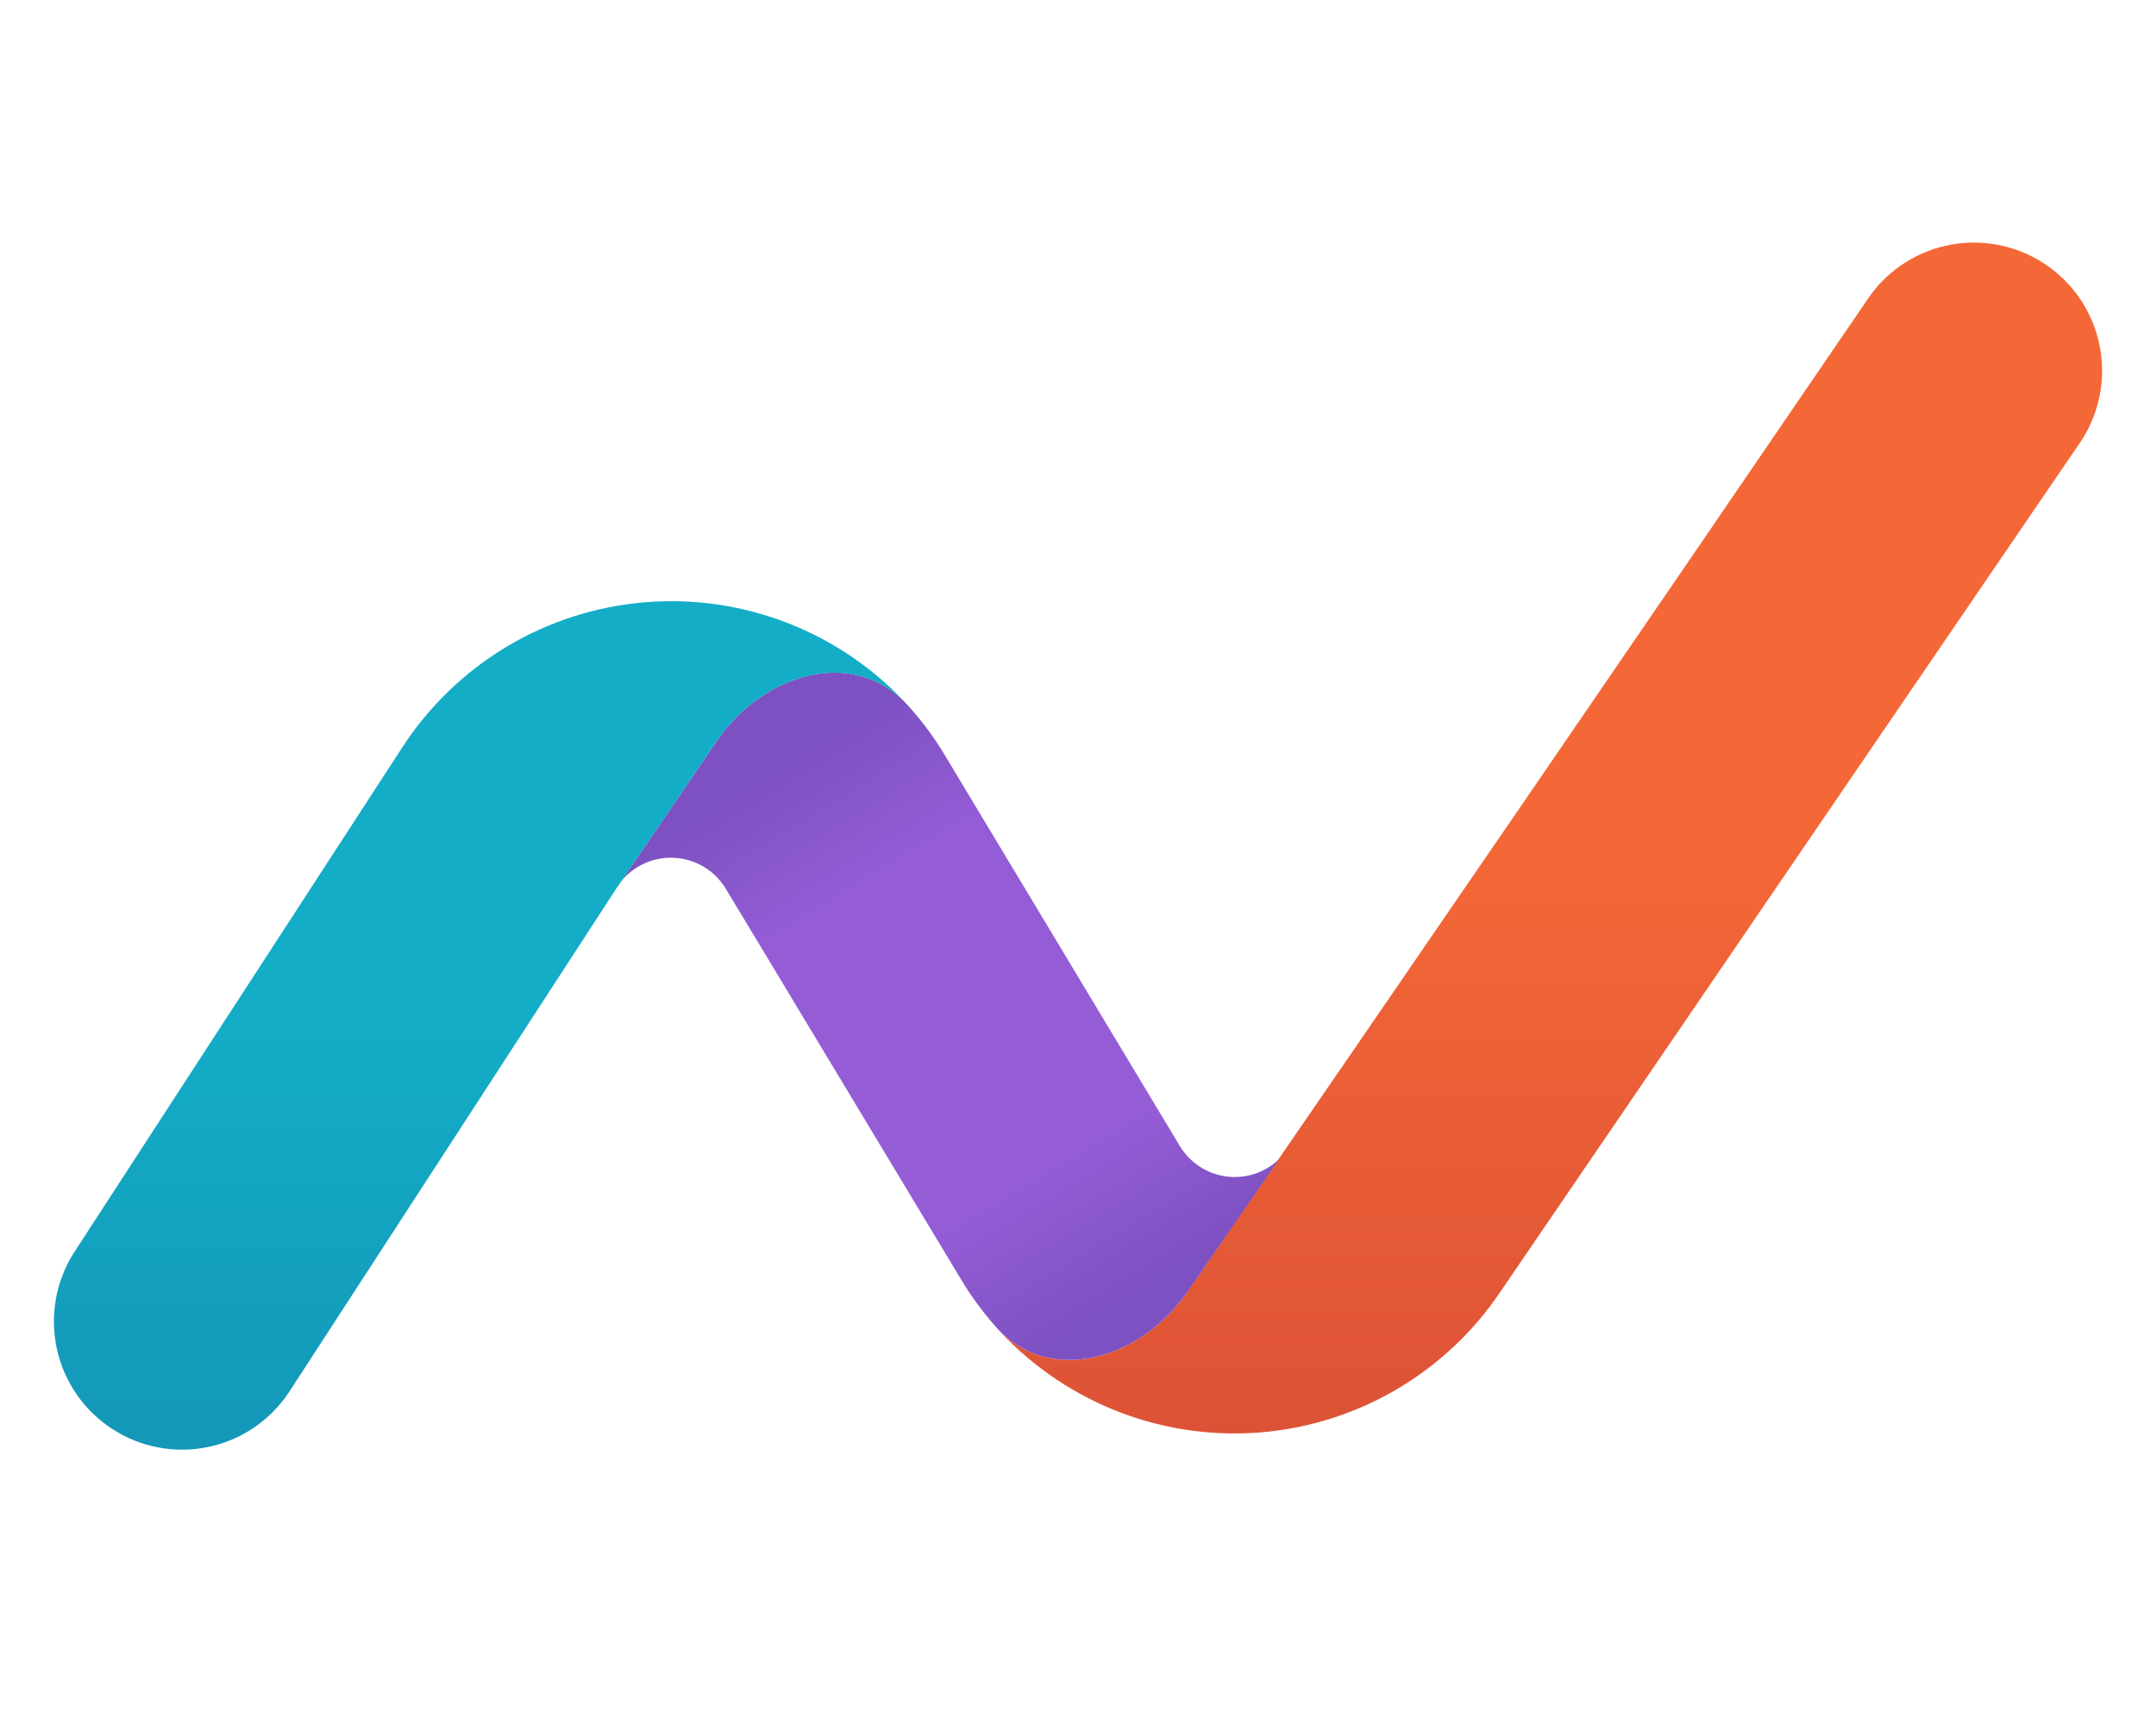
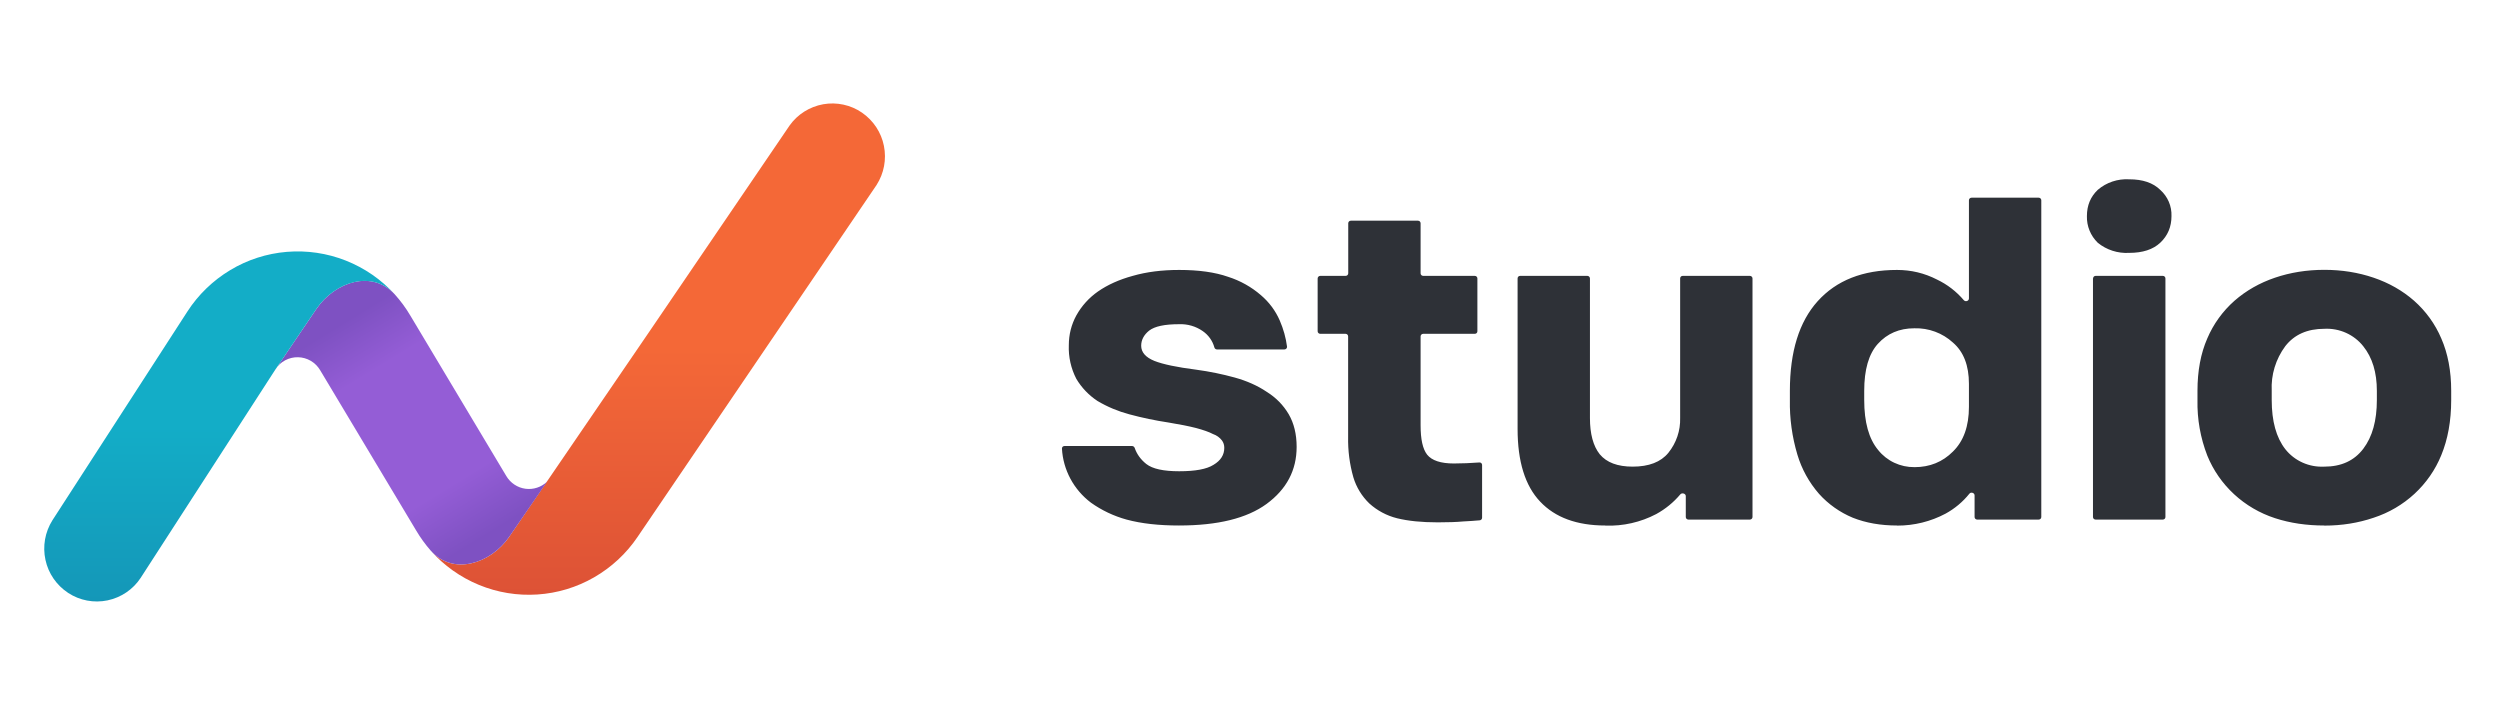
- <svg xmlns="http://www.w3.org/2000/svg" width="80" height="64" viewBox="0 0 80 64" fill="none">
-   <path d="M44.05 47.948C42.338 50.429 38.929 51.467 36.932 49.208C38.134 50.556 39.628 51.612 41.3 52.297C42.971 52.981 44.777 53.275 46.579 53.158C48.382 53.04 50.134 52.513 51.702 51.617C53.271 50.721 54.614 49.48 55.631 47.987L77.24 16.335C77.913 15.293 78.151 14.029 77.906 12.813C77.66 11.598 76.949 10.526 75.924 9.827C74.899 9.128 73.642 8.857 72.421 9.072C71.199 9.286 70.109 9.97 69.385 10.976C60.964 23.314 52.519 35.635 44.05 47.94V47.948Z" fill="url(#paint0_linear)" />
-   <path d="M22.909 32.902L26.595 27.488C28.291 25.007 31.668 23.945 33.69 26.172C34.205 26.743 34.681 27.377 35.093 28.075L43.773 42.51C43.956 42.817 44.206 43.078 44.504 43.275C44.802 43.472 45.141 43.599 45.495 43.647C45.85 43.695 46.21 43.663 46.55 43.552C46.89 43.442 47.2 43.256 47.459 43.009L44.05 47.947C42.338 50.429 38.929 51.467 36.932 49.208C36.456 48.661 36.012 48.066 35.624 47.408L26.936 32.981C26.729 32.635 26.437 32.346 26.088 32.144C25.739 31.941 25.344 31.83 24.94 31.823C24.537 31.814 24.138 31.91 23.781 32.098C23.424 32.287 23.121 32.564 22.901 32.902H22.909Z" fill="url(#paint1_linear)" />
-   <path d="M22.972 32.815L22.909 32.902L10.709 51.673C10.014 52.713 8.937 53.437 7.712 53.688C6.487 53.939 5.212 53.698 4.164 53.016C3.115 52.335 2.377 51.268 2.11 50.046C1.843 48.824 2.067 47.546 2.735 46.489L14.934 27.718C15.925 26.195 17.25 24.919 18.81 23.987C20.37 23.056 22.122 22.494 23.933 22.345C25.744 22.196 27.564 22.463 29.255 23.126C30.947 23.79 32.463 24.832 33.69 26.172C31.668 23.953 28.291 25.007 26.595 27.488L22.972 32.815Z" fill="url(#paint2_linear)" />
-   <defs>
-     <linearGradient id="paint0_linear" x1="57.466" y1="31" x2="57.466" y2="53.183" gradientUnits="userSpaceOnUse">
-       <stop stop-color="#F46837" />
-       <stop offset="1" stop-color="#DD5236" />
-     </linearGradient>
-     <linearGradient id="paint1_linear" x1="35.18" y1="24.955" x2="47.184" y2="44.671" gradientUnits="userSpaceOnUse">
-       <stop stop-color="#7E51C2" />
-       <stop offset="0.223" stop-color="#945DD6" />
-       <stop offset="0.76" stop-color="#945DD6" />
-       <stop offset="1" stop-color="#7E51C2" />
-     </linearGradient>
-     <linearGradient id="paint2_linear" x1="17.845" y1="38" x2="17.845" y2="53.785" gradientUnits="userSpaceOnUse">
-       <stop stop-color="#13ADC7" />
-       <stop offset="1" stop-color="#1497B8" />
-     </linearGradient>
-   </defs>
+ <svg xmlns="http://www.w3.org/2000/svg" fill="none" height="64" viewBox="0 0 226 64" width="226">
+   <linearGradient id="a" gradientUnits="userSpaceOnUse" x1="59.466" x2="59.466" y1="31.468" y2="53.768">
+     <stop offset="0" stop-color="#f46837" />
+     <stop offset="1" stop-color="#dd5236" />
+   </linearGradient>
+   <linearGradient id="b" gradientUnits="userSpaceOnUse" x1="37.18" x2="49.276" y1="25.39" y2="45.154">
+     <stop offset="0" stop-color="#7e51c2" />
+     <stop offset=".223" stop-color="#945dd6" />
+     <stop offset=".76" stop-color="#945dd6" />
+     <stop offset="1" stop-color="#7e51c2" />
+   </linearGradient>
+   <linearGradient id="c" gradientUnits="userSpaceOnUse" x1="19.845" x2="19.845" y1="38.504" y2="54.372">
+     <stop offset="0" stop-color="#13adc7" />
+     <stop offset="1" stop-color="#1497b8" />
+   </linearGradient>
+   <path d="m46.05 48.504c-1.712 2.495-5.12 3.538-7.118 1.268 1.194 1.349 2.688 2.411 4.367 3.104 1.668.688 3.478.985 5.284.866 1.806-.118 3.559-.649 5.119-1.548 1.577-.908 2.921-2.157 3.93-3.651l21.608-31.817c.674-1.054.912-2.32.666-3.54-.24-1.214-.95-2.29-1.982-3.003-.504-.347-1.073-.593-1.674-.723s-1.223-.143-1.83-.036c-1.23.222-2.321.91-3.035 1.914-8.421 12.402-16.866 24.788-25.335 37.158z" fill="url(#a)" />
+   <path d="m24.909 33.379 3.686-5.442c1.696-2.495 5.073-3.563 7.094-1.323.516.574.991 1.212 1.404 1.913l8.68 14.511c.183.308.433.572.731.769.296.198.634.326.99.375s.717.016 1.056-.096c.34-.112.65-.297.909-.546l-3.409 4.964c-1.712 2.495-5.12 3.538-7.118 1.267-.491-.563-.929-1.168-1.308-1.809l-8.688-14.504c-.205-.346-.497-.636-.848-.842-.347-.203-.743-.314-1.147-.322s-.804.087-1.16.276c-.357.19-.66.468-.88.808h.008z" fill="url(#b)" />
+   <path d="m24.972 33.292-.063.088-12.2 18.87c-.339.514-.778.958-1.292 1.305-.514.348-1.094.593-1.705.721-1.225.252-2.5.01-3.548-.675-1.056-.696-1.793-1.767-2.054-2.986-.268-1.226-.044-2.507.625-3.576l12.2-18.87c.982-1.523 2.308-2.806 3.875-3.75 1.55-.935 3.303-1.501 5.117-1.651s3.639.119 5.328.786c1.7.672 3.217 1.72 4.435 3.061-2.022-2.232-5.399-1.171-7.095 1.323z" fill="url(#c)" />
+   <path d="m106.6 47.506c-1.84 0-3.426-.175-4.757-.536-1.161-.319-2.254-.838-3.228-1.533-.768-.582-1.399-1.319-1.85-2.16-.451-.842-.712-1.768-.765-2.717-.003-.031.002-.063.012-.093.011-.03.028-.057.05-.08.022-.023.049-.041.079-.052s.062-.017.094-.015h6.106c.104 0 .199.074.236.175.189.554.538 1.044 1.048 1.45.566.443 1.557.656 2.973.656 1.444 0 2.482-.185 3.105-.582.652-.388.972-.896.972-1.534 0-.249-.066-.471-.207-.665-.205-.269-.488-.472-.812-.582-.368-.194-.878-.369-1.529-.545-.651-.166-1.482-.333-2.501-.499-1.19-.179-2.369-.425-3.53-.739-1.016-.269-1.988-.676-2.888-1.21-.781-.516-1.432-1.198-1.907-1.995-.486-.941-.72-1.986-.68-3.039 0-.961.227-1.866.68-2.697.475-.856 1.143-1.595 1.954-2.162.878-.61 1.925-1.081 3.143-1.413 1.246-.36 2.643-.536 4.2-.536 1.756 0 3.228.203 4.417.619 1.098.348 2.11.914 2.973 1.663.736.625 1.317 1.405 1.699 2.282.34.785.557 1.57.661 2.374.009.129-.094.249-.236.249h-6.097c-.055-.001-.108-.019-.151-.053-.042-.034-.073-.08-.085-.132-.164-.599-.539-1.122-1.057-1.478-.619-.43-1.366-.648-2.124-.619-1.302 0-2.208.185-2.718.582-.472.379-.717.841-.717 1.367 0 .582.396 1.044 1.189 1.367.793.314 2.048.573 3.775.794 1.227.166 2.379.406 3.492.711 1.095.305 2.058.73 2.879 1.284.849.527 1.51 1.201 2.001 2.032.472.813.717 1.792.717 2.956 0 2.106-.906 3.824-2.718 5.155-1.784 1.302-4.417 1.949-7.9 1.949zm23.351-.286c-1.416 0-2.643-.12-3.653-.369-.938-.234-1.801-.695-2.511-1.339-.679-.655-1.176-1.469-1.444-2.365-.339-1.19-.498-2.423-.472-3.658v-9.081c0-.06-.023-.117-.065-.16-.043-.043-.1-.069-.161-.071h-2.294c-.062 0-.122-.024-.167-.068-.044-.043-.069-.102-.069-.163v-4.776c0-.129.114-.231.236-.231h2.294c.132 0 .236-.102.236-.231v-4.526c0-.129.104-.231.236-.231h6.069c.132 0 .236.102.236.231v4.526c0 .129.103.231.236.231h4.662c.132 0 .236.102.236.231v4.776c0 .129-.094.231-.236.231h-4.662c-.063 0-.123.024-.167.068-.045.043-.069.102-.069.163v8.037c0 1.256.188 2.143.594 2.66.425.526 1.227.794 2.416.794.765 0 1.529-.037 2.294-.092.142-.018.255.092.255.222v4.776c0 .12-.095.222-.208.231-.472.046-.972.074-1.491.102-.595.055-1.369.083-2.331.083zm15.176.286c-2.576 0-4.539-.721-5.898-2.162-1.36-1.432-2.039-3.63-2.039-6.559v-13.616c0-.129.094-.231.236-.231h6.069c.122 0 .236.102.236.231v12.618c0 1.432.292 2.531.887 3.279.623.748 1.614 1.118 2.973 1.118 1.472 0 2.548-.416 3.228-1.247.721-.895 1.099-2.01 1.066-3.15v-12.618c0-.129.095-.231.236-.231h6.069c.123 0 .236.102.236.231v21.57c0 .129-.113.231-.236.231h-5.568c-.061-.002-.119-.028-.161-.071-.042-.043-.066-.101-.066-.16v-1.894c0-.231-.349-.333-.5-.148-.605.718-1.341 1.319-2.171 1.774-1.41.741-2.997 1.101-4.597 1.044zm26.362 0c-1.473 0-2.803-.231-3.993-.702-1.172-.487-2.217-1.226-3.058-2.162-.899-1.031-1.564-2.237-1.953-3.538-.48-1.604-.71-3.271-.68-4.942v-.831c0-3.547.84-6.245 2.511-8.101 1.699-1.885 4.087-2.827 7.173-2.827 1.274 0 2.482.286 3.615.868.944.453 1.746 1.072 2.425 1.866.151.175.463.074.463-.157v-8.877c0-.129.104-.231.236-.231h6.069c.132 0 .236.102.236.231v28.636c0 .129-.104.231-.236.231h-5.569c-.061-.002-.118-.028-.161-.071-.042-.043-.065-.101-.065-.16v-1.958c0-.231-.331-.333-.472-.148-.589.734-1.32 1.346-2.152 1.801-1.342.713-2.844 1.084-4.37 1.081zm1.576-5.275c1.387 0 2.548-.471 3.483-1.413.963-.942 1.444-2.291 1.444-4.037v-2.079c0-1.663-.481-2.901-1.444-3.732-.944-.866-2.199-1.331-3.492-1.293-1.35 0-2.454.471-3.304 1.413-.821.914-1.227 2.328-1.227 4.24v.831c0 1.995.415 3.51 1.265 4.526.388.486.885.879 1.453 1.146s1.192.403 1.822.396zm16.149-17.062c0-.129.104-.231.236-.231h6.069c.132 0 .236.102.236.231v21.57c0 .129-.104.231-.236.231h-6.078c-.063 0-.123-.024-.167-.068-.044-.043-.069-.102-.069-.163v-21.57zm3.266-2.309c-1.032.06-2.048-.267-2.841-.914-.323-.315-.577-.692-.746-1.106-.169-.415-.249-.859-.236-1.305 0-.97.331-1.755.982-2.374.782-.671 1.803-1.013 2.841-.951 1.227 0 2.152.314 2.803.951.336.3.601.667.777 1.077.176.41.258.852.242 1.297 0 .97-.339 1.774-1.019 2.411-.651.61-1.586.914-2.803.914zm17.631 24.646c-1.577 0-3.068-.212-4.455-.665-1.379-.45-2.641-1.188-3.697-2.165s-1.882-2.167-2.419-3.489c-.623-1.604-.924-3.31-.888-5.025v-.831c0-1.801.293-3.381.888-4.739.553-1.301 1.394-2.465 2.463-3.409 1.048-.914 2.265-1.607 3.653-2.079 1.387-.471 2.878-.711 4.464-.711s3.068.24 4.455.711 2.605 1.164 3.653 2.079c1.068.944 1.91 2.108 2.463 3.409.595 1.358.897 2.938.897 4.739v.831c0 1.884-.302 3.547-.897 4.988-.537 1.321-1.363 2.512-2.419 3.489-1.057.977-2.318 1.715-3.697 2.165-1.387.471-2.869.711-4.455.711zm0-5.321c1.538 0 2.708-.536 3.53-1.617.821-1.081 1.227-2.55 1.227-4.406v-.831c0-1.663-.406-3.002-1.227-4.028-.413-.522-.949-.939-1.562-1.214-.613-.275-1.285-.401-1.959-.366-1.529 0-2.709.517-3.53 1.57-.866 1.17-1.299 2.594-1.227 4.037v.831c0 1.912.406 3.39 1.227 4.443.414.524.951.941 1.566 1.216s1.289.4 1.964.363z" fill="#2e3137" />
</svg>
